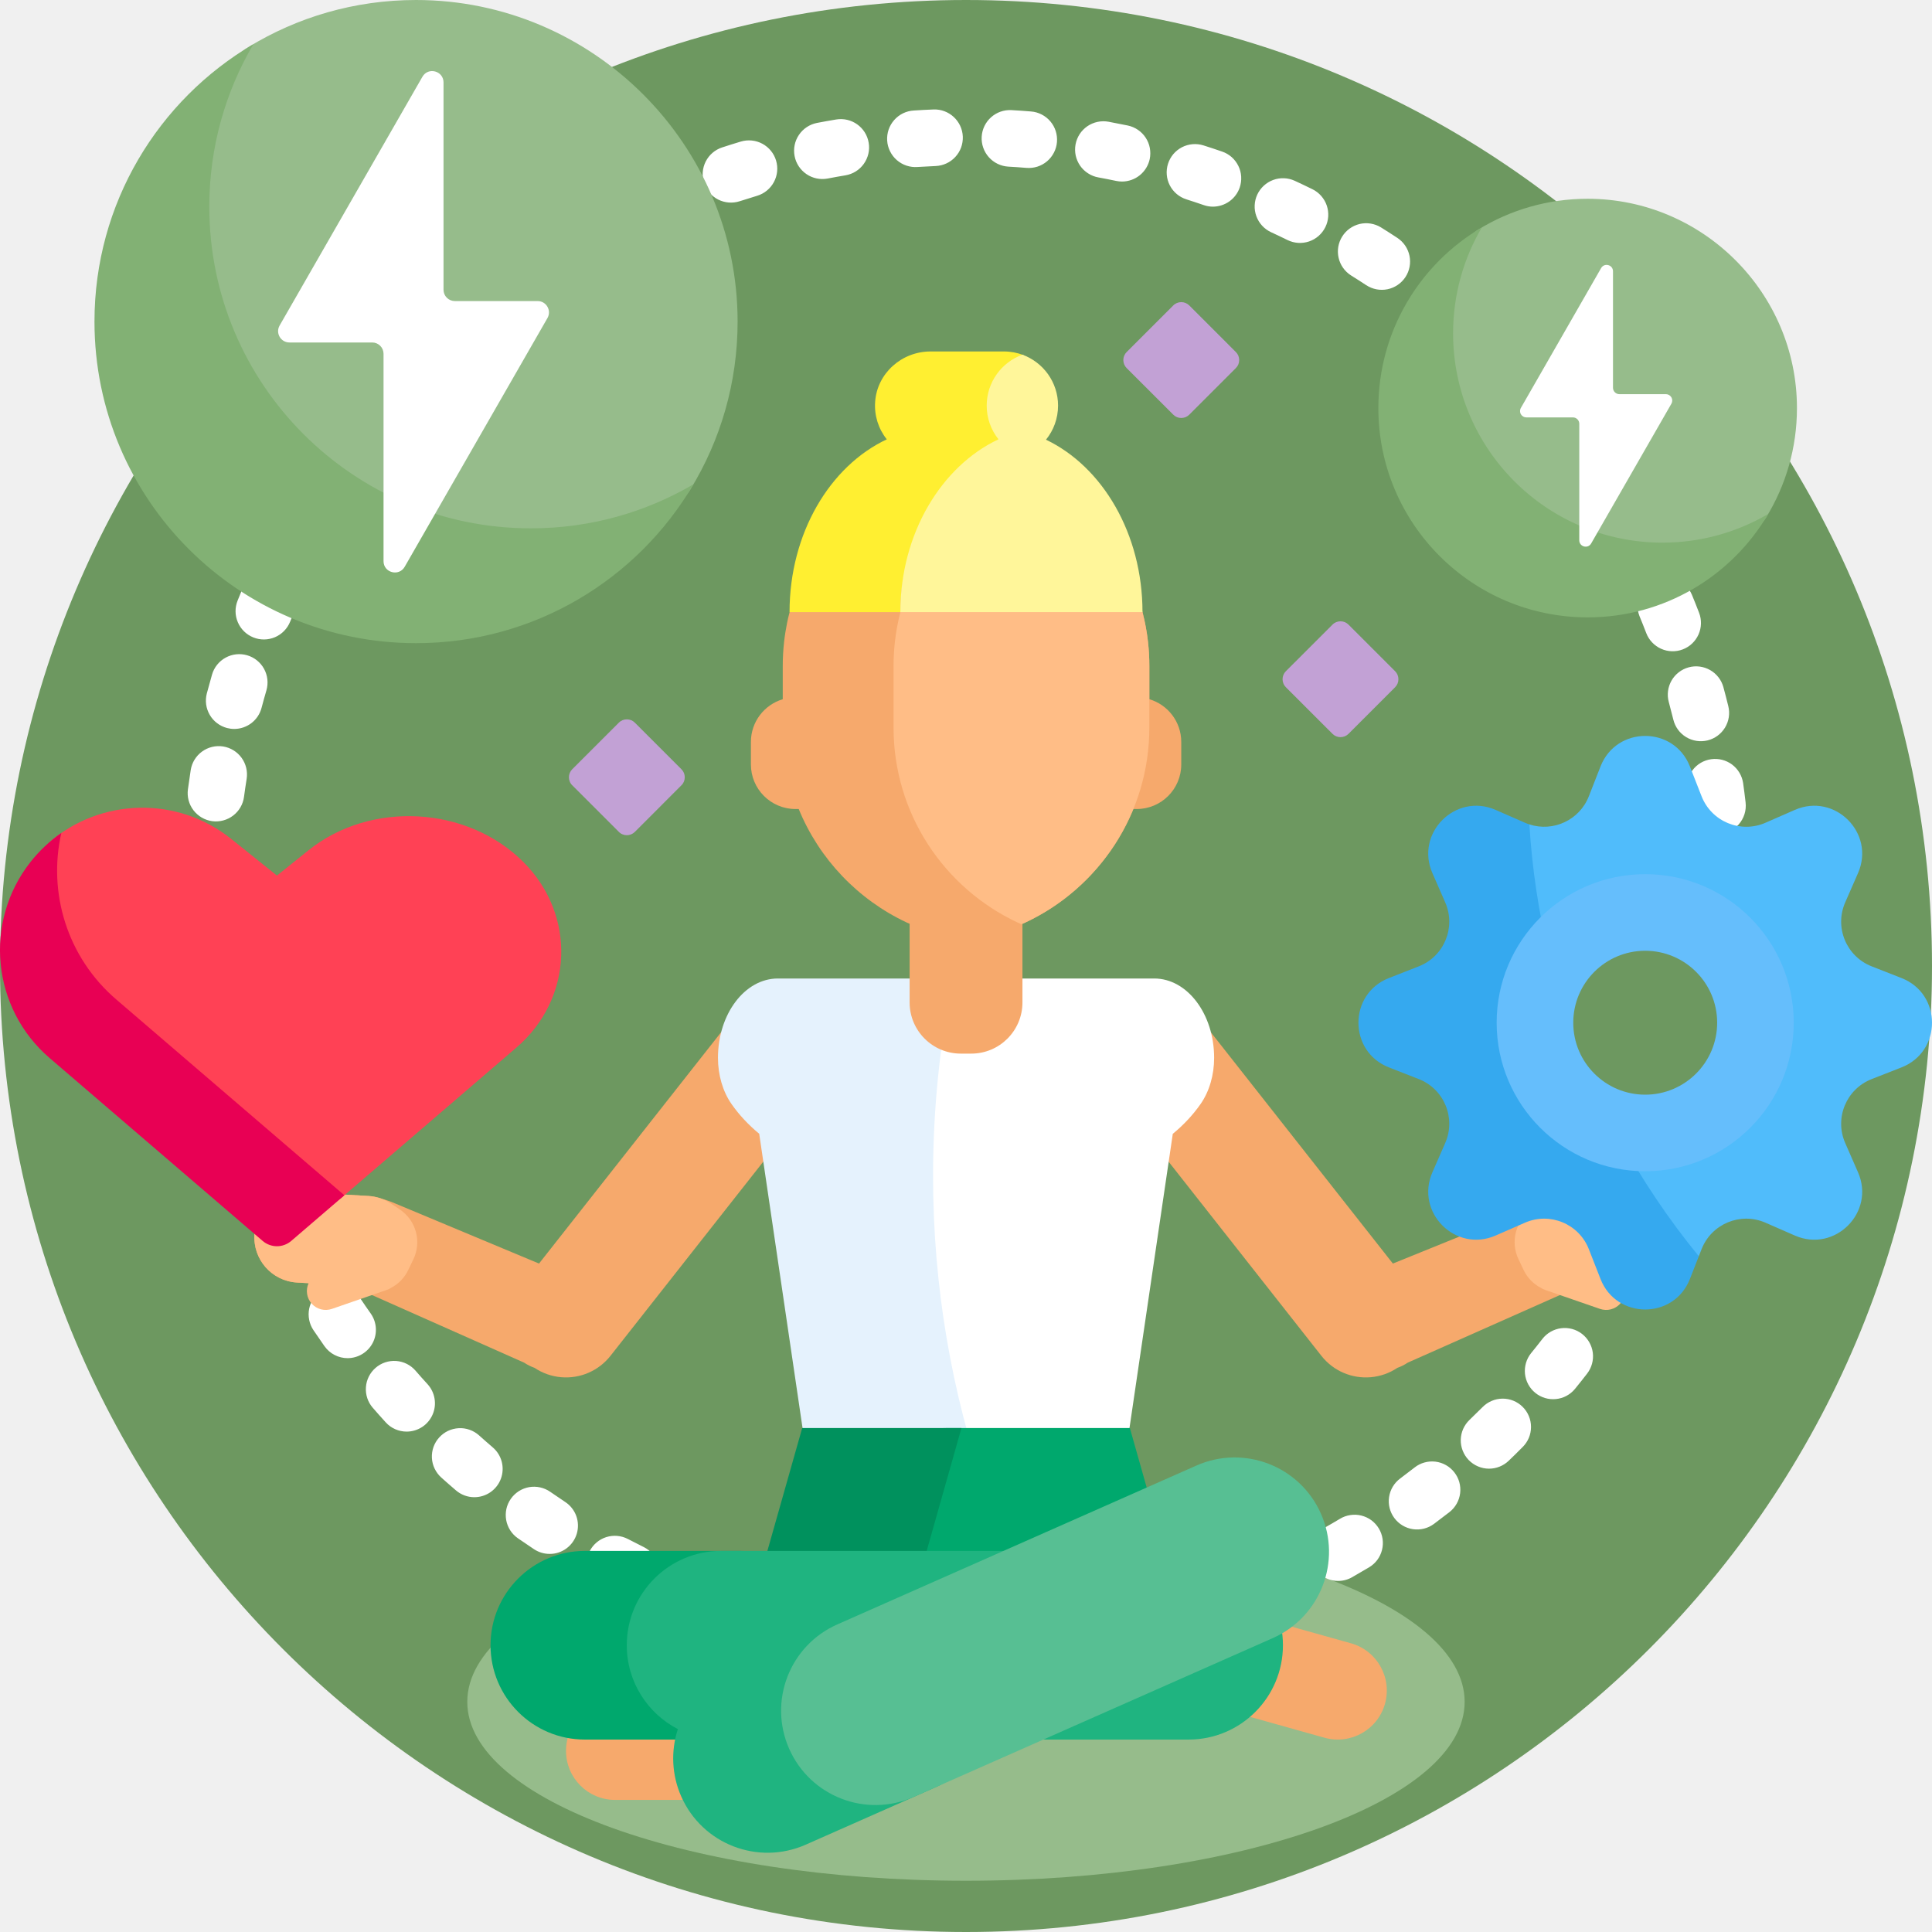
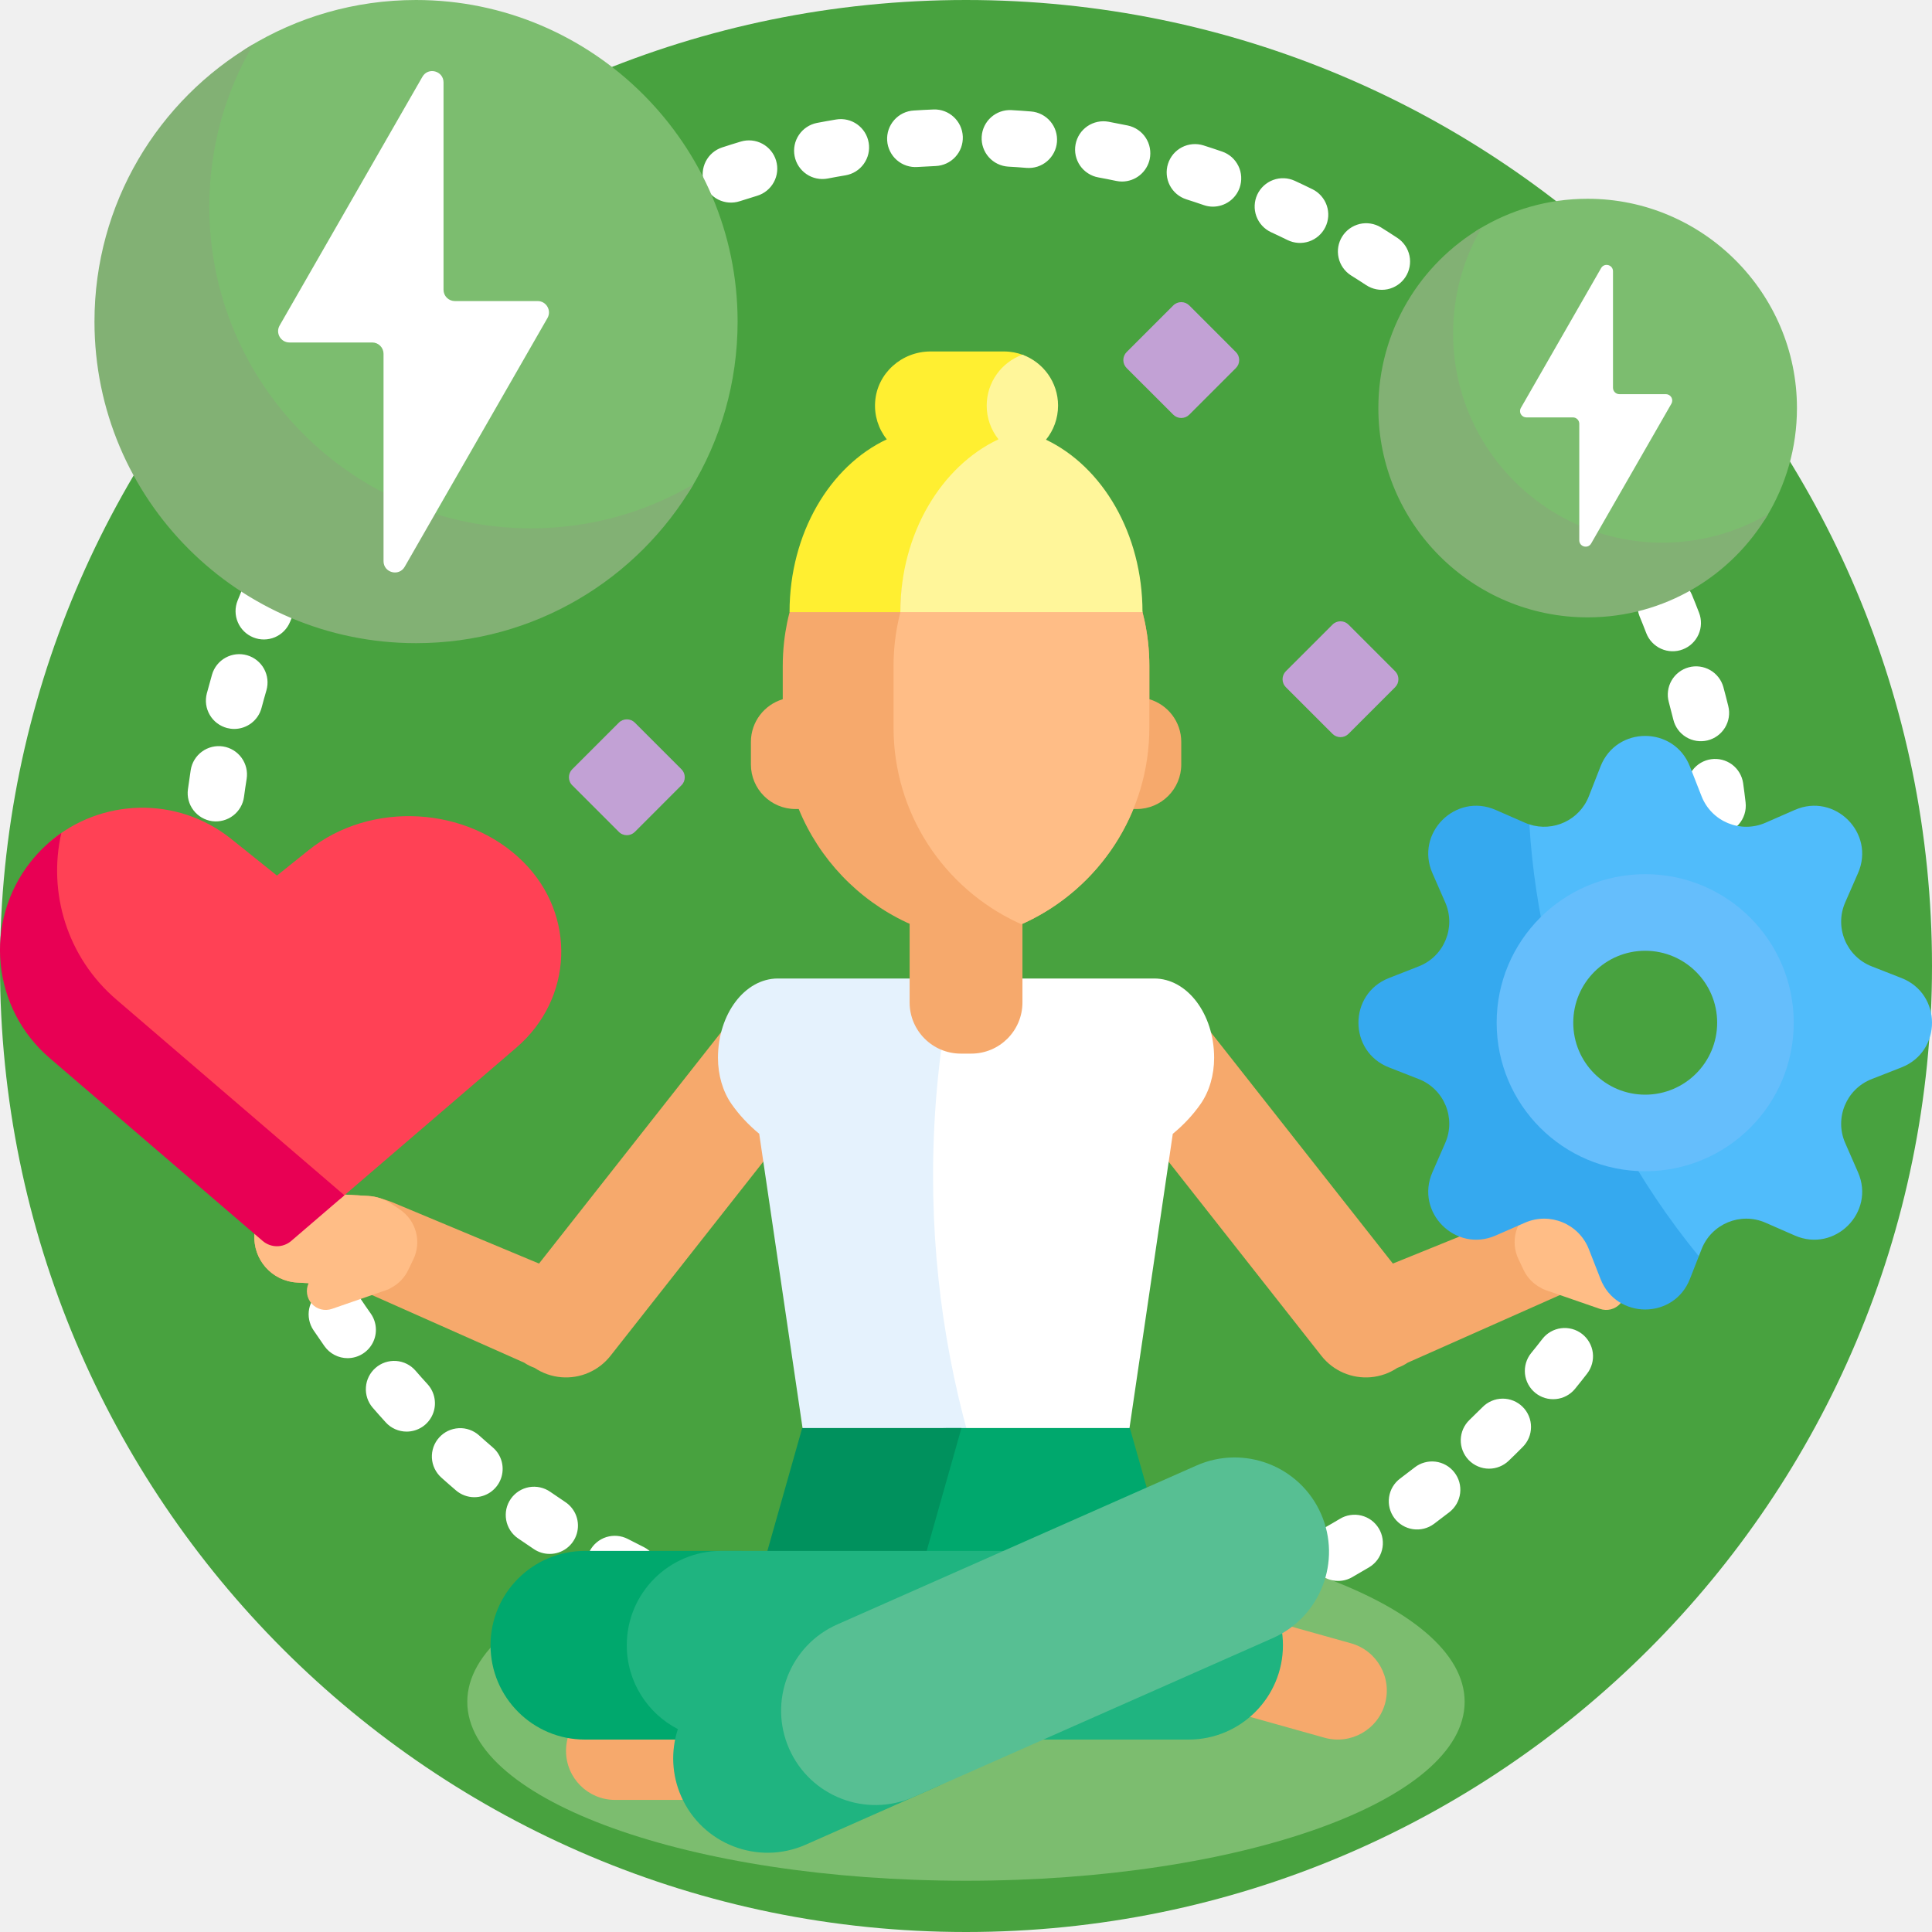
<svg xmlns="http://www.w3.org/2000/svg" width="60" height="60" viewBox="0 0 60 60" fill="none">
  <g clip-path="url(#clip0_1056_351)">
-     <path d="M60 30C60 46.569 46.569 60 30 60C13.431 60 0 46.569 0 30C0 13.431 13.431 0 30 0C46.569 0 60 13.431 60 30Z" fill="#6D9860" />
-     <path d="M45.486 52.852C45.486 55.92 38.552 58.408 29.999 58.408C21.445 58.408 14.512 55.92 14.512 52.852C14.512 49.784 21.445 47.296 29.999 47.296C38.552 47.296 45.486 49.784 45.486 52.852Z" fill="#96BC8B" />
-     <path d="M53.75 27.755C53.75 40.871 43.118 51.503 30.002 51.503C16.886 51.503 6.254 40.871 6.254 27.755C6.254 14.64 16.886 4.007 30.002 4.007C43.118 4.007 53.75 14.64 53.75 27.755Z" fill="#6D9860" />
+     <path d="M60 30C60 46.569 46.569 60 30 60C13.431 60 0 46.569 0 30C0 13.431 13.431 0 30 0C46.569 0 60 13.431 60 30Z" fill="#48A23F" />
+     <path d="M45.486 52.852C45.486 55.92 38.552 58.408 29.999 58.408C21.445 58.408 14.512 55.92 14.512 52.852C14.512 49.784 21.445 47.296 29.999 47.296C38.552 47.296 45.486 49.784 45.486 52.852Z" fill="#7CBD6F" />
+     <path d="M53.75 27.755C53.75 40.871 43.118 51.503 30.002 51.503C16.886 51.503 6.254 40.871 6.254 27.755C6.254 14.64 16.886 4.007 30.002 4.007C43.118 4.007 53.75 14.64 53.75 27.755Z" fill="#48A23F" />
    <path d="M41.382 22.79L39.934 21.343C39.901 21.31 39.875 21.271 39.858 21.228C39.84 21.186 39.831 21.14 39.831 21.094C39.831 21.048 39.84 21.002 39.858 20.959C39.875 20.917 39.901 20.878 39.934 20.845L41.382 19.398C41.414 19.365 41.453 19.339 41.496 19.321C41.538 19.304 41.584 19.295 41.63 19.295C41.676 19.295 41.722 19.304 41.765 19.321C41.807 19.339 41.846 19.365 41.879 19.398L43.326 20.845C43.359 20.878 43.385 20.917 43.403 20.959C43.42 21.002 43.429 21.048 43.429 21.094C43.429 21.14 43.42 21.186 43.403 21.228C43.385 21.271 43.359 21.31 43.326 21.343L41.879 22.79C41.813 22.856 41.723 22.893 41.63 22.893C41.537 22.893 41.447 22.856 41.382 22.79ZM19.716 25.835L21.163 24.387C21.196 24.355 21.222 24.316 21.24 24.273C21.257 24.231 21.266 24.185 21.266 24.139C21.266 24.093 21.257 24.047 21.24 24.004C21.222 23.962 21.196 23.923 21.163 23.89L19.716 22.443C19.683 22.41 19.644 22.384 19.602 22.366C19.559 22.349 19.513 22.34 19.467 22.34C19.421 22.34 19.375 22.349 19.333 22.366C19.29 22.384 19.251 22.41 19.219 22.443L17.771 23.89C17.738 23.923 17.712 23.962 17.695 24.004C17.677 24.047 17.668 24.093 17.668 24.139C17.668 24.185 17.677 24.231 17.695 24.273C17.712 24.316 17.738 24.355 17.771 24.387L19.219 25.835C19.251 25.868 19.29 25.894 19.333 25.911C19.375 25.929 19.421 25.938 19.467 25.938C19.513 25.938 19.559 25.929 19.602 25.911C19.644 25.894 19.683 25.868 19.716 25.835ZM36.934 12.878L38.381 11.431C38.414 11.398 38.44 11.359 38.458 11.317C38.475 11.274 38.484 11.228 38.484 11.182C38.484 11.136 38.475 11.09 38.458 11.047C38.44 11.005 38.414 10.966 38.381 10.933L36.934 9.486C36.901 9.453 36.862 9.427 36.82 9.41C36.777 9.392 36.731 9.383 36.685 9.383C36.639 9.383 36.593 9.392 36.55 9.41C36.508 9.427 36.469 9.453 36.437 9.486L34.989 10.933C34.956 10.966 34.93 11.005 34.913 11.047C34.895 11.09 34.886 11.136 34.886 11.182C34.886 11.228 34.895 11.274 34.913 11.317C34.93 11.359 34.956 11.398 34.989 11.431L36.437 12.878C36.502 12.944 36.592 12.981 36.685 12.981C36.778 12.981 36.868 12.944 36.934 12.878Z" fill="#C2A1D5" />
    <path d="M10.034 38.395C9.945 38.23 9.859 38.063 9.775 37.896C9.669 37.69 9.486 37.533 9.266 37.461C9.045 37.389 8.805 37.407 8.598 37.511C8.391 37.615 8.233 37.797 8.159 38.017C8.086 38.237 8.102 38.477 8.204 38.685C8.295 38.866 8.388 39.045 8.483 39.223C8.538 39.325 8.611 39.415 8.701 39.489C8.79 39.562 8.893 39.617 9.003 39.65C9.113 39.684 9.229 39.695 9.344 39.684C9.459 39.673 9.571 39.639 9.672 39.585C9.878 39.475 10.032 39.288 10.099 39.065C10.167 38.842 10.143 38.601 10.034 38.395ZM11.513 40.792C11.405 40.639 11.298 40.485 11.194 40.329C11.13 40.233 11.047 40.15 10.951 40.086C10.855 40.022 10.747 39.978 10.634 39.956C10.521 39.933 10.404 39.933 10.291 39.956C10.178 39.978 10.07 40.023 9.975 40.087C9.879 40.152 9.796 40.234 9.732 40.33C9.668 40.426 9.624 40.534 9.601 40.647C9.579 40.76 9.579 40.877 9.602 40.99C9.624 41.103 9.669 41.211 9.733 41.307C9.846 41.475 9.961 41.642 10.077 41.807C10.159 41.922 10.266 42.016 10.391 42.08C10.516 42.145 10.655 42.179 10.796 42.179C10.957 42.178 11.115 42.134 11.252 42.05C11.39 41.966 11.502 41.846 11.576 41.703C11.65 41.56 11.683 41.4 11.672 41.239C11.661 41.078 11.606 40.924 11.513 40.792ZM13.279 42.988C13.152 42.85 13.027 42.709 12.904 42.567C12.752 42.391 12.535 42.283 12.303 42.266C12.07 42.25 11.841 42.326 11.665 42.479C11.488 42.632 11.38 42.848 11.364 43.081C11.347 43.313 11.423 43.543 11.576 43.719C11.709 43.872 11.843 44.023 11.98 44.173C12.062 44.264 12.162 44.336 12.274 44.385C12.386 44.434 12.507 44.46 12.63 44.46C12.8 44.459 12.966 44.41 13.109 44.317C13.252 44.224 13.364 44.091 13.433 43.935C13.502 43.779 13.524 43.607 13.496 43.439C13.469 43.271 13.393 43.114 13.279 42.988ZM19.999 48.049C19.831 47.966 19.663 47.88 19.496 47.793C19.29 47.687 19.05 47.667 18.829 47.736C18.608 47.806 18.424 47.961 18.316 48.166C18.208 48.371 18.186 48.61 18.254 48.832C18.322 49.054 18.474 49.239 18.679 49.349C18.858 49.443 19.039 49.535 19.221 49.625C19.43 49.726 19.67 49.74 19.889 49.664C20.108 49.589 20.288 49.43 20.391 49.222C20.493 49.015 20.51 48.775 20.436 48.555C20.363 48.336 20.206 48.154 19.999 48.049ZM17.554 46.646C17.397 46.542 17.242 46.437 17.087 46.329C16.993 46.263 16.886 46.217 16.773 46.192C16.66 46.167 16.544 46.165 16.43 46.185C16.317 46.206 16.208 46.248 16.111 46.31C16.014 46.373 15.93 46.453 15.864 46.548C15.798 46.643 15.751 46.749 15.726 46.862C15.702 46.975 15.7 47.092 15.72 47.205C15.74 47.319 15.783 47.427 15.845 47.525C15.907 47.622 15.988 47.706 16.083 47.772C16.249 47.887 16.417 48.001 16.586 48.113C16.73 48.208 16.898 48.258 17.07 48.258C17.259 48.259 17.443 48.198 17.595 48.085C17.746 47.972 17.858 47.814 17.912 47.633C17.966 47.452 17.961 47.258 17.897 47.08C17.832 46.902 17.712 46.75 17.554 46.646ZM15.303 44.95C15.16 44.828 15.019 44.703 14.879 44.578C14.793 44.501 14.693 44.441 14.584 44.403C14.475 44.364 14.36 44.347 14.245 44.354C14.129 44.36 14.016 44.389 13.912 44.438C13.808 44.488 13.715 44.558 13.638 44.644C13.56 44.729 13.501 44.83 13.462 44.938C13.424 45.047 13.407 45.163 13.413 45.278C13.419 45.393 13.448 45.506 13.498 45.61C13.548 45.714 13.618 45.808 13.703 45.885C13.854 46.02 14.006 46.154 14.16 46.285C14.319 46.422 14.522 46.497 14.731 46.497C14.911 46.497 15.086 46.442 15.234 46.339C15.381 46.236 15.494 46.091 15.556 45.922C15.618 45.754 15.627 45.57 15.582 45.396C15.537 45.222 15.44 45.067 15.303 44.95ZM41.953 8.551C42.113 8.651 42.272 8.752 42.429 8.856C42.526 8.919 42.633 8.963 42.747 8.985C42.86 9.007 42.977 9.006 43.09 8.983C43.203 8.96 43.31 8.914 43.406 8.849C43.501 8.785 43.583 8.702 43.647 8.605C43.775 8.41 43.82 8.173 43.773 7.944C43.726 7.716 43.59 7.516 43.396 7.388C43.226 7.276 43.056 7.167 42.884 7.06C42.686 6.94 42.449 6.903 42.225 6.956C42 7.01 41.805 7.15 41.683 7.346C41.56 7.542 41.52 7.778 41.571 8.004C41.621 8.229 41.759 8.426 41.953 8.551ZM7.05 22.609C7.123 22.628 7.198 22.638 7.274 22.638C7.468 22.638 7.656 22.573 7.81 22.455C7.964 22.336 8.074 22.17 8.123 21.982C8.171 21.801 8.221 21.62 8.274 21.439C8.339 21.215 8.312 20.975 8.2 20.771C8.087 20.566 7.898 20.415 7.675 20.35C7.451 20.285 7.21 20.312 7.006 20.424C6.802 20.536 6.65 20.725 6.585 20.949C6.529 21.144 6.475 21.339 6.423 21.535C6.394 21.647 6.387 21.763 6.402 21.877C6.418 21.992 6.456 22.102 6.514 22.201C6.572 22.301 6.649 22.389 6.741 22.458C6.833 22.528 6.938 22.579 7.05 22.609ZM7.866 19.795C8.082 19.883 8.324 19.88 8.539 19.789C8.753 19.698 8.922 19.525 9.01 19.308C9.08 19.134 9.153 18.96 9.227 18.787C9.274 18.681 9.3 18.566 9.302 18.45C9.305 18.334 9.284 18.219 9.242 18.111C9.2 18.003 9.136 17.904 9.056 17.821C8.975 17.737 8.879 17.671 8.772 17.625C8.666 17.578 8.551 17.554 8.435 17.552C8.319 17.551 8.204 17.572 8.096 17.616C7.989 17.659 7.89 17.723 7.808 17.804C7.725 17.886 7.659 17.982 7.614 18.089C7.533 18.276 7.455 18.463 7.379 18.652C7.292 18.868 7.294 19.11 7.386 19.324C7.477 19.539 7.65 19.708 7.866 19.795ZM6.591 25.502C6.822 25.532 7.056 25.47 7.241 25.328C7.426 25.187 7.548 24.977 7.578 24.746C7.603 24.559 7.63 24.373 7.66 24.188C7.696 23.958 7.639 23.722 7.502 23.534C7.365 23.345 7.159 23.219 6.929 23.182C6.699 23.146 6.463 23.203 6.275 23.34C6.086 23.477 5.96 23.683 5.923 23.913C5.892 24.113 5.863 24.313 5.836 24.514C5.805 24.745 5.867 24.979 6.009 25.164C6.151 25.349 6.36 25.471 6.591 25.502ZM43.932 45.574C43.784 45.69 43.635 45.803 43.484 45.916C43.297 46.055 43.173 46.262 43.139 46.493C43.105 46.724 43.164 46.958 43.303 47.145C43.442 47.332 43.65 47.456 43.88 47.49C44.111 47.524 44.346 47.465 44.533 47.326C44.695 47.205 44.856 47.082 45.016 46.958C45.199 46.814 45.318 46.603 45.346 46.371C45.374 46.14 45.309 45.907 45.165 45.724C45.094 45.633 45.006 45.557 44.905 45.5C44.805 45.443 44.694 45.407 44.58 45.393C44.465 45.379 44.349 45.388 44.238 45.419C44.126 45.45 44.022 45.502 43.932 45.574ZM46.039 43.702C45.906 43.835 45.772 43.967 45.636 44.097C45.553 44.177 45.486 44.272 45.439 44.378C45.393 44.483 45.368 44.597 45.365 44.713C45.363 44.828 45.383 44.943 45.425 45.05C45.467 45.158 45.529 45.256 45.609 45.34C45.691 45.425 45.79 45.494 45.899 45.54C46.008 45.587 46.125 45.611 46.244 45.611C46.471 45.611 46.688 45.523 46.852 45.367C46.998 45.227 47.143 45.085 47.285 44.941C47.368 44.859 47.434 44.762 47.479 44.655C47.524 44.548 47.547 44.433 47.547 44.317C47.548 44.201 47.525 44.086 47.48 43.978C47.436 43.871 47.37 43.774 47.288 43.692C47.206 43.61 47.108 43.545 47 43.501C46.893 43.457 46.778 43.435 46.661 43.436C46.545 43.437 46.43 43.461 46.324 43.507C46.217 43.552 46.12 43.619 46.039 43.702ZM39.109 48.464C38.937 48.54 38.765 48.613 38.591 48.684C38.376 48.773 38.205 48.944 38.115 49.159C38.026 49.374 38.025 49.615 38.114 49.831C38.202 50.046 38.372 50.217 38.587 50.307C38.802 50.397 39.043 50.398 39.259 50.31C39.446 50.233 39.633 50.154 39.818 50.073C40.031 49.979 40.198 49.804 40.283 49.587C40.367 49.369 40.362 49.127 40.268 48.914C40.221 48.808 40.154 48.713 40.071 48.633C39.987 48.553 39.889 48.491 39.781 48.449C39.674 48.407 39.559 48.387 39.444 48.39C39.328 48.392 39.215 48.417 39.109 48.464ZM41.61 47.17C41.449 47.266 41.287 47.361 41.123 47.453C40.955 47.549 40.822 47.698 40.746 47.877C40.671 48.056 40.657 48.255 40.707 48.442C40.756 48.63 40.867 48.796 41.02 48.915C41.174 49.033 41.363 49.097 41.557 49.097C41.709 49.097 41.858 49.058 41.989 48.983C42.165 48.883 42.34 48.781 42.514 48.677C42.614 48.618 42.701 48.54 42.771 48.448C42.84 48.355 42.891 48.249 42.919 48.137C42.948 48.024 42.954 47.907 42.937 47.793C42.92 47.678 42.881 47.568 42.821 47.468C42.761 47.369 42.683 47.282 42.59 47.213C42.496 47.144 42.39 47.095 42.278 47.067C42.165 47.039 42.048 47.034 41.934 47.052C41.819 47.069 41.709 47.109 41.61 47.17ZM41.16 7.054C41.211 6.951 41.241 6.838 41.249 6.723C41.256 6.608 41.241 6.492 41.204 6.383C41.167 6.274 41.108 6.173 41.032 6.086C40.956 5.999 40.864 5.928 40.76 5.877C40.578 5.788 40.395 5.7 40.21 5.615C39.999 5.518 39.757 5.508 39.539 5.589C39.321 5.67 39.143 5.834 39.045 6.045C38.948 6.256 38.938 6.498 39.018 6.716C39.098 6.935 39.262 7.113 39.473 7.211C39.644 7.29 39.815 7.371 39.983 7.454C40.087 7.505 40.2 7.535 40.315 7.543C40.43 7.55 40.545 7.535 40.655 7.498C40.764 7.461 40.865 7.402 40.952 7.326C41.038 7.25 41.109 7.158 41.16 7.054ZM49.132 41.426C48.947 41.283 48.714 41.22 48.483 41.249C48.251 41.279 48.041 41.399 47.899 41.583C47.784 41.732 47.667 41.88 47.548 42.025C47.403 42.206 47.336 42.437 47.36 42.668C47.385 42.898 47.499 43.11 47.679 43.256C47.859 43.403 48.089 43.472 48.32 43.449C48.551 43.427 48.763 43.314 48.911 43.135C49.039 42.978 49.165 42.819 49.289 42.659C49.431 42.475 49.495 42.241 49.466 42.01C49.436 41.779 49.316 41.569 49.132 41.426ZM53.337 25.9C53.461 25.9 53.584 25.874 53.697 25.823C53.81 25.772 53.911 25.698 53.994 25.606C54.077 25.513 54.139 25.404 54.176 25.286C54.214 25.168 54.225 25.043 54.211 24.92C54.188 24.718 54.162 24.517 54.134 24.317C54.099 24.088 53.976 23.882 53.79 23.743C53.604 23.605 53.371 23.546 53.142 23.578C52.912 23.61 52.705 23.732 52.565 23.916C52.425 24.101 52.363 24.333 52.393 24.563C52.419 24.748 52.443 24.935 52.465 25.122C52.49 25.336 52.592 25.533 52.753 25.677C52.914 25.82 53.122 25.899 53.337 25.9ZM53.03 22.994C53.256 22.938 53.451 22.795 53.572 22.596C53.693 22.396 53.73 22.157 53.674 21.931C53.626 21.734 53.575 21.538 53.522 21.342C53.492 21.231 53.44 21.127 53.369 21.035C53.298 20.944 53.211 20.867 53.11 20.81C53.01 20.753 52.9 20.716 52.785 20.701C52.671 20.686 52.554 20.694 52.443 20.725C52.332 20.755 52.227 20.807 52.136 20.878C52.045 20.948 51.968 21.036 51.911 21.136C51.854 21.236 51.816 21.347 51.802 21.461C51.787 21.576 51.795 21.692 51.826 21.803C51.875 21.985 51.922 22.166 51.967 22.349C52.022 22.576 52.165 22.771 52.365 22.892C52.564 23.012 52.803 23.049 53.03 22.994ZM52.261 20.167C52.479 20.084 52.654 19.917 52.749 19.704C52.844 19.491 52.85 19.249 52.767 19.032C52.694 18.843 52.62 18.654 52.542 18.467C52.451 18.255 52.28 18.087 52.066 18C51.852 17.913 51.613 17.913 51.399 18.001C51.186 18.089 51.015 18.258 50.925 18.471C50.835 18.683 50.832 18.923 50.917 19.137C50.989 19.311 51.059 19.486 51.126 19.662C51.167 19.769 51.229 19.868 51.309 19.951C51.388 20.035 51.483 20.103 51.589 20.149C51.694 20.197 51.808 20.222 51.923 20.225C52.039 20.228 52.154 20.209 52.261 20.167ZM30.92 50.355C30.732 50.363 30.544 50.368 30.357 50.371C30.125 50.375 29.904 50.47 29.742 50.636C29.58 50.801 29.49 51.025 29.492 51.256C29.494 51.488 29.587 51.71 29.752 51.873C29.916 52.036 30.138 52.128 30.37 52.129L30.384 52.128C30.587 52.125 30.789 52.12 30.99 52.111C31.105 52.107 31.219 52.08 31.323 52.031C31.428 51.983 31.523 51.914 31.601 51.829C31.679 51.745 31.74 51.645 31.78 51.537C31.82 51.429 31.838 51.313 31.833 51.198C31.814 50.713 31.408 50.337 30.92 50.355ZM29.901 4.242C29.881 3.757 29.469 3.379 28.987 3.4C28.784 3.408 28.581 3.419 28.38 3.432C28.264 3.438 28.15 3.468 28.046 3.518C27.941 3.569 27.848 3.64 27.771 3.727C27.694 3.814 27.635 3.915 27.597 4.025C27.56 4.135 27.544 4.251 27.552 4.367C27.559 4.483 27.59 4.596 27.642 4.7C27.693 4.804 27.765 4.897 27.853 4.973C27.94 5.049 28.042 5.107 28.153 5.144C28.263 5.18 28.379 5.195 28.495 5.186C28.682 5.174 28.87 5.164 29.059 5.156C29.174 5.151 29.287 5.124 29.392 5.075C29.497 5.027 29.591 4.958 29.669 4.873C29.747 4.789 29.808 4.689 29.848 4.581C29.887 4.472 29.905 4.357 29.901 4.242ZM28.103 50.295C27.915 50.28 27.728 50.262 27.541 50.242C27.426 50.228 27.309 50.238 27.197 50.27C27.086 50.302 26.982 50.355 26.891 50.428C26.8 50.5 26.725 50.59 26.669 50.692C26.613 50.793 26.578 50.905 26.565 51.021C26.553 51.136 26.564 51.253 26.596 51.364C26.629 51.475 26.684 51.579 26.757 51.669C26.83 51.759 26.921 51.834 27.023 51.889C27.125 51.944 27.237 51.978 27.353 51.989C27.553 52.011 27.755 52.03 27.957 52.047C28.188 52.064 28.417 51.989 28.593 51.839C28.769 51.688 28.878 51.474 28.898 51.243C28.917 51.012 28.844 50.783 28.695 50.606C28.546 50.428 28.333 50.317 28.103 50.295ZM26.978 4.434C26.899 3.955 26.446 3.631 25.967 3.711C25.767 3.744 25.567 3.78 25.369 3.818C25.141 3.864 24.94 3.997 24.811 4.19C24.681 4.382 24.633 4.618 24.677 4.847C24.72 5.075 24.853 5.276 25.045 5.407C25.236 5.538 25.472 5.587 25.701 5.545C25.885 5.509 26.07 5.476 26.256 5.445C26.485 5.407 26.691 5.279 26.826 5.089C26.962 4.899 27.017 4.664 26.978 4.434ZM24.102 4.987C24.069 4.876 24.015 4.773 23.942 4.684C23.869 4.594 23.779 4.52 23.678 4.465C23.576 4.41 23.465 4.376 23.35 4.364C23.235 4.352 23.119 4.363 23.008 4.396C22.814 4.454 22.621 4.515 22.428 4.578C22.206 4.65 22.023 4.807 21.917 5.015C21.812 5.223 21.793 5.464 21.865 5.686C21.938 5.907 22.095 6.091 22.303 6.197C22.511 6.302 22.752 6.321 22.973 6.249C23.152 6.191 23.331 6.135 23.511 6.081C23.735 6.014 23.922 5.861 24.033 5.656C24.144 5.451 24.169 5.21 24.102 4.987ZM38.5 5.825C38.537 5.716 38.553 5.6 38.546 5.485C38.539 5.37 38.51 5.257 38.459 5.154C38.408 5.05 38.338 4.957 38.252 4.88C38.165 4.804 38.065 4.745 37.956 4.708C37.763 4.641 37.57 4.577 37.377 4.516C37.266 4.481 37.151 4.468 37.036 4.478C36.92 4.488 36.809 4.52 36.706 4.573C36.604 4.626 36.513 4.699 36.438 4.787C36.364 4.876 36.308 4.978 36.273 5.088C36.203 5.31 36.223 5.551 36.33 5.758C36.438 5.965 36.623 6.121 36.845 6.191C37.025 6.248 37.204 6.308 37.382 6.369C37.477 6.402 37.574 6.418 37.669 6.418C37.852 6.417 38.03 6.36 38.179 6.254C38.328 6.148 38.44 5.998 38.5 5.825ZM25.315 49.888C25.131 49.849 24.948 49.809 24.765 49.765C24.539 49.713 24.301 49.753 24.104 49.876C23.907 49.998 23.767 50.194 23.713 50.419C23.66 50.645 23.698 50.883 23.819 51.081C23.94 51.279 24.134 51.42 24.36 51.476C24.556 51.522 24.754 51.566 24.953 51.608C25.181 51.656 25.419 51.612 25.614 51.484C25.809 51.357 25.946 51.157 25.994 50.929C26.042 50.701 25.997 50.463 25.87 50.268C25.743 50.073 25.543 49.936 25.315 49.888ZM36.467 49.435C36.288 49.489 36.108 49.54 35.926 49.589C35.701 49.65 35.51 49.798 35.394 50C35.278 50.202 35.247 50.442 35.308 50.667C35.358 50.853 35.468 51.018 35.622 51.135C35.775 51.253 35.962 51.316 36.156 51.317C36.233 51.317 36.311 51.306 36.386 51.286C36.581 51.233 36.775 51.178 36.969 51.12C37.08 51.087 37.183 51.033 37.273 50.961C37.364 50.888 37.438 50.798 37.494 50.696C37.549 50.595 37.584 50.483 37.596 50.368C37.608 50.253 37.597 50.137 37.564 50.026C37.531 49.915 37.476 49.812 37.403 49.722C37.33 49.632 37.24 49.558 37.138 49.503C37.036 49.448 36.925 49.414 36.809 49.402C36.694 49.391 36.578 49.402 36.467 49.435ZM35.706 4.939C35.729 4.826 35.73 4.709 35.709 4.596C35.688 4.482 35.644 4.374 35.581 4.278C35.518 4.181 35.436 4.098 35.341 4.033C35.246 3.968 35.138 3.922 35.025 3.898C34.827 3.857 34.629 3.818 34.429 3.781C34.316 3.76 34.199 3.761 34.086 3.785C33.972 3.809 33.865 3.855 33.769 3.92C33.674 3.986 33.592 4.069 33.529 4.166C33.466 4.264 33.423 4.372 33.402 4.486C33.381 4.6 33.383 4.717 33.407 4.83C33.432 4.943 33.478 5.05 33.544 5.146C33.61 5.241 33.694 5.322 33.792 5.384C33.889 5.447 33.998 5.49 34.112 5.51C34.297 5.544 34.482 5.58 34.665 5.619C34.725 5.631 34.785 5.638 34.846 5.638C35.048 5.637 35.243 5.568 35.4 5.44C35.556 5.313 35.664 5.136 35.706 4.939ZM32.825 4.41C32.834 4.295 32.821 4.179 32.786 4.069C32.751 3.959 32.694 3.857 32.619 3.769C32.545 3.681 32.453 3.609 32.351 3.556C32.248 3.503 32.136 3.471 32.021 3.462C31.819 3.445 31.617 3.431 31.415 3.42C30.93 3.392 30.515 3.762 30.487 4.247C30.474 4.479 30.554 4.708 30.709 4.882C30.864 5.056 31.082 5.161 31.314 5.175C31.503 5.185 31.69 5.198 31.877 5.214C31.992 5.223 32.108 5.21 32.218 5.175C32.328 5.139 32.43 5.083 32.518 5.008C32.606 4.933 32.678 4.842 32.731 4.739C32.784 4.637 32.816 4.525 32.825 4.41ZM33.723 50.068C33.538 50.099 33.353 50.127 33.166 50.154C33.052 50.169 32.942 50.208 32.842 50.266C32.743 50.325 32.656 50.403 32.586 50.495C32.517 50.587 32.466 50.692 32.437 50.803C32.408 50.915 32.401 51.032 32.417 51.146C32.433 51.26 32.472 51.37 32.53 51.47C32.589 51.569 32.666 51.656 32.758 51.726C32.851 51.795 32.956 51.846 33.067 51.875C33.179 51.904 33.295 51.91 33.41 51.895C33.611 51.866 33.811 51.836 34.011 51.803C34.241 51.764 34.446 51.637 34.582 51.447C34.718 51.257 34.772 51.022 34.734 50.792C34.696 50.562 34.568 50.356 34.379 50.221C34.189 50.085 33.953 50.03 33.723 50.068ZM22.6 49.136C22.422 49.075 22.245 49.011 22.068 48.945C21.851 48.867 21.611 48.878 21.402 48.975C21.192 49.072 21.029 49.248 20.948 49.464C20.867 49.68 20.875 49.92 20.969 50.131C21.063 50.342 21.237 50.507 21.452 50.591C21.642 50.662 21.833 50.731 22.026 50.797C22.118 50.83 22.215 50.846 22.313 50.846C22.496 50.846 22.674 50.789 22.823 50.683C22.972 50.577 23.084 50.427 23.143 50.254C23.181 50.145 23.197 50.03 23.19 49.914C23.183 49.799 23.154 49.687 23.104 49.583C23.053 49.479 22.983 49.386 22.896 49.309C22.81 49.233 22.709 49.174 22.6 49.136Z" fill="white" />
    <path d="M25.634 33.625L18.96 42.105C18.78 42.334 18.546 42.515 18.279 42.631C18.012 42.748 17.72 42.795 17.43 42.771C17.133 42.746 16.848 42.646 16.601 42.48C16.487 42.44 16.378 42.386 16.277 42.318L10.895 39.927L9.223 39.83C8.444 39.786 7.856 39.119 7.901 38.344C7.946 37.569 8.611 36.977 9.386 37.022L11.441 37.142C11.693 37.156 11.961 37.258 12.168 37.331L16.74 39.241L22.87 31.453C23.47 30.689 24.575 30.557 25.338 31.157C26.102 31.757 26.234 32.862 25.634 33.625ZM34.658 31.157C35.422 30.557 36.527 30.689 37.127 31.453L43.257 39.241L47.853 37.378C48.061 37.238 48.304 37.156 48.555 37.142L50.61 37.022C51.385 36.977 52.05 37.569 52.096 38.344C52.141 39.119 51.553 39.786 50.773 39.83L49.102 39.927L43.719 42.318C43.618 42.386 43.51 42.44 43.396 42.48C43.149 42.646 42.863 42.746 42.567 42.771C41.997 42.819 41.416 42.588 41.036 42.105L34.362 33.625C33.763 32.862 33.895 31.757 34.658 31.157Z" fill="#F6A96C" />
    <path d="M12.84 39.104L12.68 39.438C12.567 39.677 12.38 39.872 12.146 39.995C12.104 40.022 12.06 40.043 12.014 40.059L10.307 40.649C10.199 40.686 10.082 40.691 9.971 40.663C9.859 40.634 9.759 40.574 9.682 40.489C9.605 40.404 9.554 40.298 9.537 40.184C9.519 40.071 9.536 39.955 9.584 39.851L9.223 39.83C8.434 39.785 7.841 39.103 7.903 38.315C7.963 37.544 8.66 36.98 9.432 37.025L11.441 37.142C11.693 37.156 11.935 37.238 12.144 37.378L12.418 37.562C12.661 37.726 12.838 37.971 12.915 38.254C12.993 38.537 12.966 38.839 12.84 39.104ZM52.094 38.315C52.033 37.545 51.336 36.98 50.565 37.025L48.555 37.142C48.304 37.156 48.061 37.238 47.853 37.378L47.579 37.562C47.335 37.726 47.159 37.971 47.081 38.254C47.004 38.537 47.031 38.839 47.157 39.104L47.316 39.438C47.429 39.677 47.617 39.872 47.851 39.994C47.891 40.021 47.935 40.043 47.983 40.059L49.689 40.649C49.798 40.686 49.915 40.691 50.026 40.663C50.137 40.634 50.238 40.574 50.315 40.489C50.392 40.404 50.442 40.298 50.46 40.184C50.477 40.071 50.461 39.955 50.413 39.85L50.774 39.83C51.562 39.785 52.155 39.103 52.094 38.315Z" fill="#FFBD86" />
    <path d="M31.186 46.312H26.99C25.969 46.312 25.103 45.564 24.954 44.554L23.578 35.21C23.243 34.934 22.953 34.623 22.717 34.285C22.447 33.898 22.297 33.386 22.297 32.853C22.297 31.492 23.13 30.388 24.158 30.388H30.184C29.818 32.359 29.635 34.359 29.636 36.363C29.636 39.834 30.18 43.176 31.186 46.312Z" fill="#E5F2FD" />
    <path d="M37.706 32.853C37.706 33.386 37.556 33.898 37.286 34.285C37.049 34.624 36.758 34.936 36.422 35.212L35.047 44.554C34.898 45.564 34.031 46.312 33.011 46.312H30.612C29.552 43.242 28.977 39.947 28.977 36.516C28.977 34.416 29.192 32.367 29.603 30.388H35.845C36.873 30.388 37.706 31.492 37.706 32.853Z" fill="white" />
    <path d="M36.685 23.042V23.741C36.685 24.505 36.065 25.125 35.3 25.125H35.198C34.562 26.677 33.36 27.937 31.848 28.647C31.816 28.662 31.784 28.676 31.753 28.69C31.753 28.706 31.753 28.722 31.753 28.738V31.131C31.753 32.009 31.042 32.721 30.164 32.721H29.839C28.961 32.721 28.249 32.009 28.249 31.131V28.738C28.249 28.722 28.25 28.706 28.25 28.69C28.218 28.676 28.186 28.662 28.154 28.647C26.643 27.937 25.44 26.677 24.805 25.125H24.705C23.94 25.125 23.32 24.505 23.32 23.741V23.042C23.32 22.416 23.737 21.886 24.309 21.715V20.686C24.309 20.434 24.323 20.186 24.35 19.941C25.085 13.303 34.917 13.303 35.653 19.941C35.68 20.186 35.694 20.434 35.694 20.686V21.715C36.267 21.884 36.685 22.415 36.685 23.042Z" fill="#F6A96C" />
    <path d="M35.694 20.685V22.595C35.694 25.271 34.121 27.58 31.849 28.647C31.807 28.666 31.765 28.685 31.722 28.703C31.68 28.685 31.637 28.666 31.596 28.647C29.323 27.58 27.75 25.271 27.75 22.595V20.685C27.75 20.434 27.764 20.186 27.791 19.941C28.078 17.353 29.748 15.774 31.722 15.204C33.697 15.774 35.367 17.353 35.653 19.941C35.68 20.186 35.694 20.434 35.694 20.685Z" fill="#FFBD86" />
    <path d="M52.758 39.014L52.481 39.721C51.987 40.983 50.2 40.983 49.706 39.721L49.343 38.794C49.035 38.006 48.133 37.633 47.359 37.972L46.447 38.371C45.205 38.914 43.941 37.65 44.484 36.408L44.883 35.496C45.222 34.721 44.849 33.82 44.061 33.512L43.134 33.149C41.872 32.655 41.872 30.868 43.134 30.374L44.061 30.011C44.849 29.703 45.222 28.801 44.883 28.026L44.484 27.114C43.941 25.872 45.205 24.609 46.447 25.152L47.359 25.551C47.411 25.574 47.465 25.593 47.518 25.61C47.637 25.647 48.305 27.977 48.603 29.096C47.891 29.762 47.446 30.709 47.446 31.761C47.446 33.737 49.017 35.347 50.979 35.407C51.573 36.609 52.166 37.811 52.758 39.014Z" fill="#35A9EF" />
    <path d="M59.053 33.149L58.127 33.512C57.339 33.82 56.965 34.721 57.304 35.496L57.703 36.408C58.246 37.65 56.983 38.914 55.741 38.371L54.829 37.972C54.054 37.633 53.153 38.006 52.844 38.794L52.758 39.014C51.816 37.863 50.984 36.625 50.275 35.317C50.538 35.377 50.812 35.409 51.094 35.409C53.108 35.409 54.742 33.776 54.742 31.761C54.742 29.747 53.108 28.113 51.094 28.113C49.858 28.113 48.765 28.728 48.106 29.669C47.784 28.334 47.58 26.973 47.496 25.603C48.237 25.844 49.053 25.47 49.343 24.729L49.706 23.802C50.2 22.539 51.987 22.539 52.481 23.802L52.844 24.729C53.153 25.516 54.054 25.89 54.829 25.551L55.741 25.152C56.983 24.609 58.246 25.872 57.703 27.114L57.304 28.026C56.965 28.801 57.339 29.702 58.127 30.011L59.053 30.374C60.316 30.868 60.316 32.655 59.053 33.149Z" fill="#50BCFB" />
    <path d="M51.093 27.148C48.546 27.148 46.48 29.214 46.48 31.761C46.48 34.309 48.546 36.374 51.093 36.374C53.641 36.374 55.706 34.309 55.706 31.761C55.706 29.214 53.641 27.148 51.093 27.148ZM51.093 33.996C49.859 33.996 48.859 32.995 48.859 31.761C48.859 30.527 49.859 29.527 51.093 29.527C52.327 29.527 53.328 30.527 53.328 31.761C53.328 32.995 52.327 33.996 51.093 33.996Z" fill="#65BEFC" />
    <path d="M30.809 12.597C30.809 12.992 30.946 13.356 31.175 13.644C29.408 14.474 27.963 16.563 27.963 19.009H24.52C24.52 16.563 25.773 14.474 27.54 13.644C27.278 13.316 27.149 12.902 27.178 12.484C27.236 11.594 28.004 10.915 28.896 10.915H31.179C31.391 10.915 31.593 10.954 31.78 11.026C31.801 11.034 31.801 11.062 31.781 11.072C31.207 11.339 30.809 11.922 30.809 12.597Z" fill="#FFEF31" />
    <path d="M35.481 19.009H27.961C27.961 16.563 29.242 14.474 31.009 13.643C30.771 13.346 30.642 12.977 30.643 12.596C30.643 11.869 31.105 11.25 31.751 11.015C32.397 11.25 32.859 11.869 32.859 12.596C32.859 12.997 32.719 13.366 32.484 13.655C34.238 14.492 35.481 16.574 35.481 19.009Z" fill="#FFF69A" />
    <path d="M17.578 54.375C17.578 53.534 18.26 52.852 19.101 52.852H24.154C24.995 52.852 25.677 53.534 25.677 54.375C25.677 55.216 24.996 55.898 24.154 55.898H19.101C18.26 55.898 17.578 55.216 17.578 54.375ZM36.269 52.603L41.135 53.967C41.944 54.194 42.785 53.721 43.012 52.912C43.239 52.102 42.766 51.261 41.956 51.034L37.09 49.671C36.281 49.444 35.44 49.916 35.213 50.726C34.986 51.536 35.459 52.377 36.269 52.603Z" fill="#F6A96C" />
    <path d="M29.405 44.349H35.089L36.215 48.327C36.624 50.205 35.123 51.969 33.113 51.969H27.779C25.769 51.969 24.268 50.205 24.677 48.327L24.822 47.815C25.402 45.764 27.274 44.349 29.405 44.349Z" fill="#00A86D" />
    <path d="M31.835 51.969H26.888C24.879 51.969 23.377 50.205 23.786 48.327L24.913 44.349H29.859L28.733 48.327C28.324 50.205 29.826 51.969 31.835 51.969Z" fill="#00915D" />
    <path d="M22.998 54.024H18.164C16.546 54.024 15.234 52.712 15.234 51.094C15.234 49.476 16.546 48.165 18.164 48.165H22.998C24.616 48.165 25.927 49.476 25.927 51.094C25.927 52.712 24.616 54.024 22.998 54.024Z" fill="#00A86D" />
    <path d="M39.843 51.094C39.843 52.712 38.531 54.024 36.913 54.024H30.546C30.25 54.684 29.72 55.211 29.058 55.503L25.022 57.288C23.543 57.942 21.812 57.273 21.158 55.794C20.864 55.133 20.827 54.386 21.052 53.699C20.109 53.212 19.465 52.228 19.465 51.094C19.465 49.476 20.776 48.165 22.395 48.165H36.913C38.531 48.165 39.843 49.476 39.843 51.094Z" fill="#1FB480" />
    <path d="M39.529 50.872L28.373 55.806C26.894 56.461 25.163 55.792 24.509 54.312C23.854 52.832 24.523 51.102 26.003 50.448L37.158 45.513C38.638 44.859 40.368 45.528 41.023 47.008C41.677 48.487 41.008 50.217 39.529 50.872Z" fill="#57BF93" />
-     <path d="M55.806 12.673C55.806 13.914 55.458 15.074 54.854 16.061C54.766 16.206 54.644 16.327 54.499 16.416C53.512 17.02 52.352 17.367 51.111 17.367C47.533 17.367 44.611 14.445 44.611 10.867C44.611 9.625 44.959 8.465 45.563 7.478C45.651 7.334 45.772 7.213 45.916 7.125C46.903 6.521 48.064 6.173 49.305 6.173C52.883 6.173 55.806 9.095 55.806 12.673ZM22.907 9.987C22.907 11.894 22.373 13.676 21.445 15.192C21.309 15.415 21.122 15.602 20.899 15.738C19.383 16.666 17.601 17.2 15.694 17.2C10.197 17.2 5.707 12.71 5.707 7.213C5.707 5.305 6.242 3.522 7.17 2.006C7.306 1.785 7.492 1.599 7.713 1.463C9.229 0.535 11.012 0 12.92 0C18.417 0 22.907 4.49 22.907 9.987Z" fill="#96BC8B" />
+     <path d="M55.806 12.673C55.806 13.914 55.458 15.074 54.854 16.061C54.766 16.206 54.644 16.327 54.499 16.416C53.512 17.02 52.352 17.367 51.111 17.367C47.533 17.367 44.611 14.445 44.611 10.867C44.611 9.625 44.959 8.465 45.563 7.478C45.651 7.334 45.772 7.213 45.916 7.125C46.903 6.521 48.064 6.173 49.305 6.173C52.883 6.173 55.806 9.095 55.806 12.673ZM22.907 9.987C22.907 11.894 22.373 13.676 21.445 15.192C21.309 15.415 21.122 15.602 20.899 15.738C19.383 16.666 17.601 17.2 15.694 17.2C10.197 17.2 5.707 12.71 5.707 7.213C5.707 5.305 6.242 3.522 7.17 2.006C7.306 1.785 7.492 1.599 7.713 1.463C9.229 0.535 11.012 0 12.92 0C18.417 0 22.907 4.49 22.907 9.987Z" fill="#7CBD6F" />
    <path d="M45.127 10.351C45.127 13.941 48.038 16.852 51.628 16.852C52.827 16.852 53.951 16.527 54.915 15.96C53.786 17.883 51.697 19.173 49.306 19.173C45.716 19.173 42.806 16.263 42.806 12.673C42.806 10.282 44.096 8.193 46.019 7.064C45.452 8.029 45.127 9.152 45.127 10.351ZM6.5 6.42C6.5 11.936 10.972 16.408 16.488 16.408C18.33 16.408 20.057 15.909 21.538 15.038C19.804 17.992 16.594 19.974 12.921 19.974C7.405 19.974 2.934 15.503 2.934 9.987C2.934 6.314 4.916 3.104 7.87 1.37C7 2.851 6.5 4.578 6.5 6.42Z" fill="#82B174" />
    <path d="M51.907 12.537L49.415 16.878C49.314 17.053 49.046 16.982 49.046 16.779V13.161C49.046 13.052 48.958 12.963 48.849 12.963H47.404C47.369 12.963 47.335 12.954 47.305 12.937C47.275 12.92 47.25 12.895 47.233 12.865C47.215 12.835 47.206 12.801 47.206 12.766C47.206 12.732 47.215 12.697 47.233 12.667L49.724 8.326C49.825 8.151 50.093 8.222 50.093 8.425V12.043C50.093 12.152 50.182 12.241 50.291 12.241H51.736C51.77 12.241 51.804 12.25 51.834 12.267C51.864 12.285 51.889 12.31 51.907 12.34C51.924 12.37 51.933 12.403 51.933 12.438C51.933 12.473 51.924 12.507 51.907 12.537ZM16.697 9.35H14.126C14.033 9.35 13.943 9.313 13.877 9.247C13.811 9.182 13.774 9.092 13.774 8.999V2.56C13.774 2.2 13.297 2.072 13.118 2.385L8.684 10.109C8.549 10.344 8.719 10.636 8.989 10.636H11.56C11.653 10.636 11.742 10.673 11.808 10.739C11.874 10.805 11.911 10.894 11.911 10.987V17.427C11.911 17.787 12.389 17.914 12.568 17.602L17.002 9.877C17.136 9.643 16.967 9.35 16.697 9.35Z" fill="white" />
    <path d="M16.035 32.536L10.596 37.206C10.52 37.271 10.423 37.307 10.323 37.307C10.223 37.307 10.127 37.271 10.051 37.206L2.967 31.124C1.501 29.865 0.996 27.892 1.543 26.148C3.124 24.79 5.498 24.703 7.185 26.057L8.601 27.192L9.582 26.405C11.507 24.861 14.509 25.025 16.254 26.77C17.905 28.421 17.806 31.015 16.035 32.536Z" fill="#FF4155" />
    <path d="M10.695 37.121L9.045 38.538C8.921 38.644 8.764 38.703 8.601 38.703C8.438 38.703 8.281 38.644 8.157 38.538L1.541 32.858C-0.256 31.315 -0.518 28.631 0.947 26.77C1.22 26.424 1.543 26.119 1.905 25.868C1.484 27.716 2.08 29.725 3.609 31.038L10.695 37.121Z" fill="#E80054" />
  </g>
  <defs>
    <clipPath id="clip0_1056_351">
      <rect width="60" height="60" fill="white" />
    </clipPath>
  </defs>
</svg>
